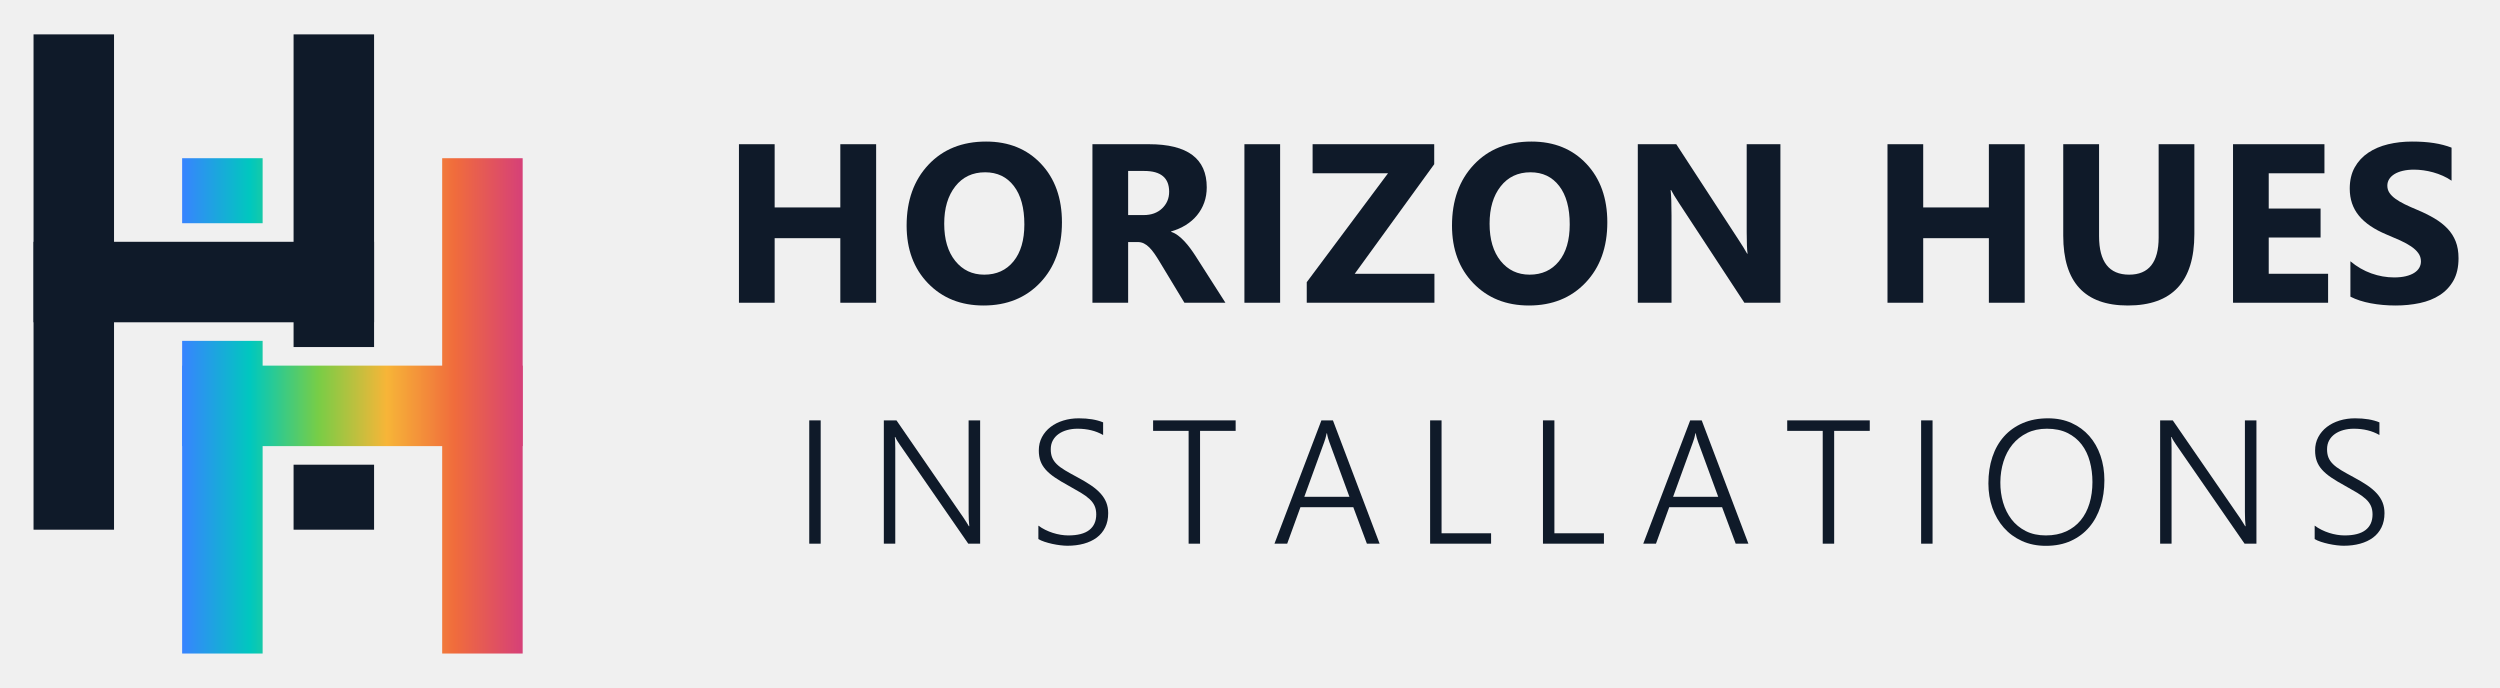
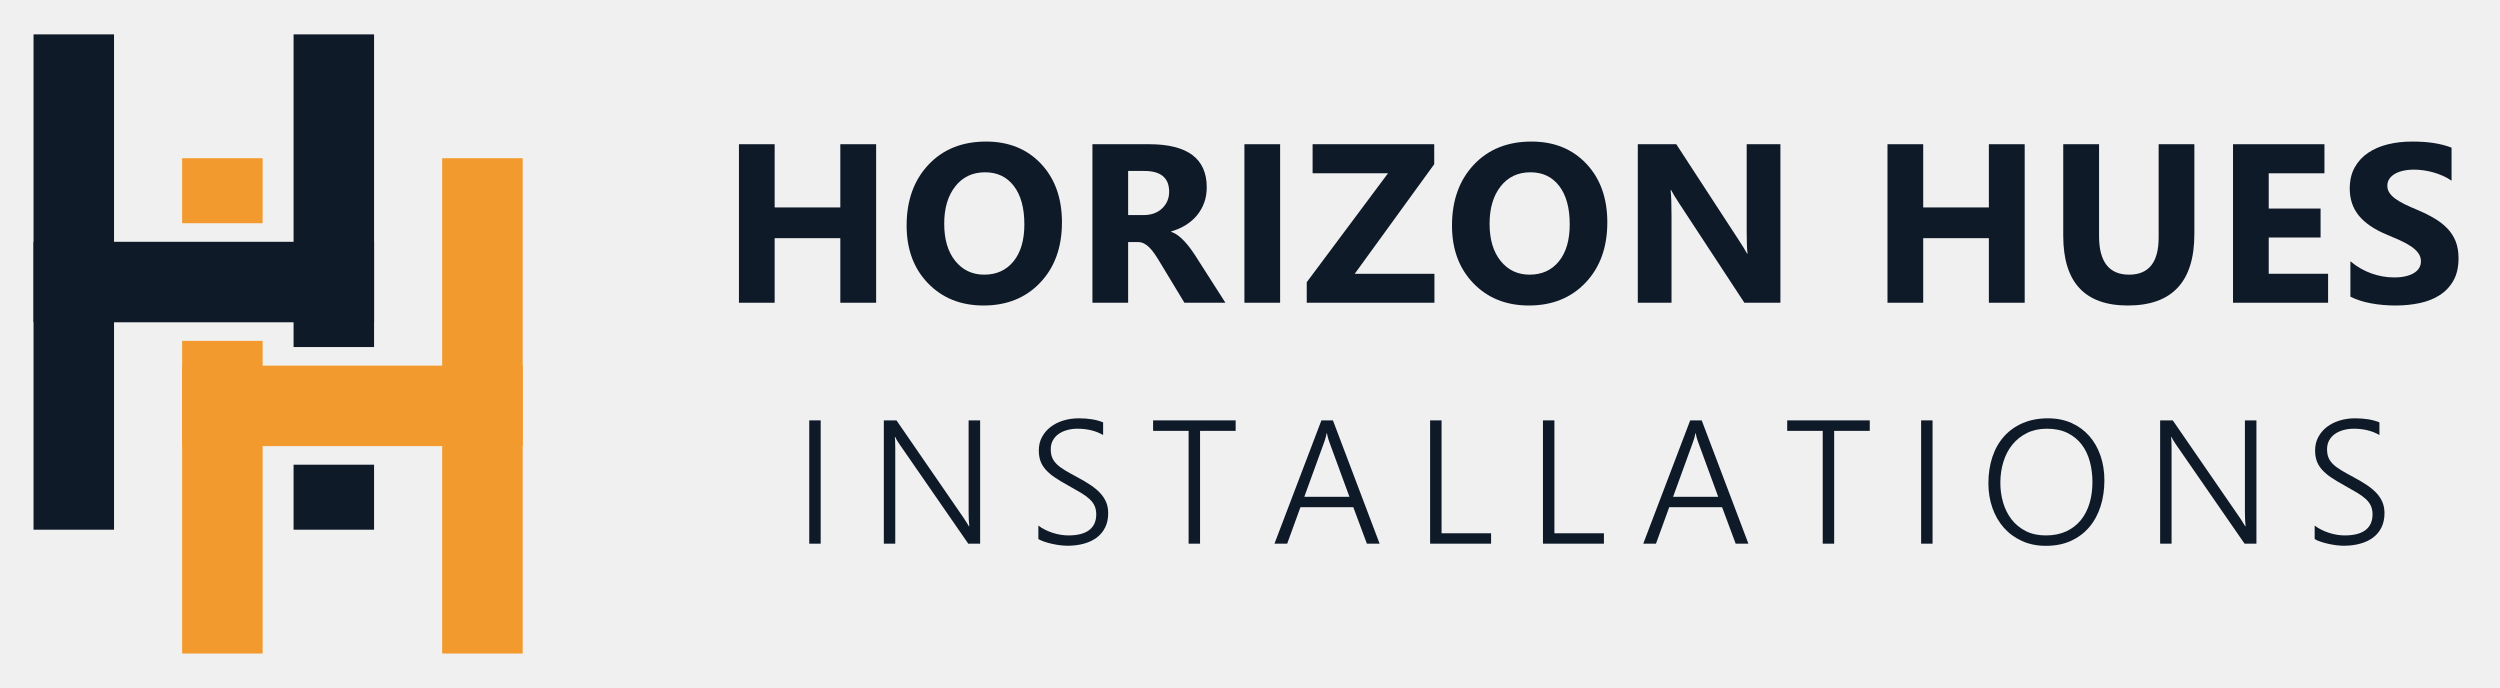
<svg xmlns="http://www.w3.org/2000/svg" viewBox="0 0 596.33 163.69" width="596" height="164">
  <defs>
    <linearGradient id="spec" gradientUnits="userSpaceOnUse" x1="48" y1="0" x2="158" y2="0">
      <stop offset="0" stop-color="#3884FF" />
      <stop offset="0.2" stop-color="#00C8BE" />
      <stop offset="0.4" stop-color="#78CD46" />
      <stop offset="0.6" stop-color="#F7B538" />
      <stop offset="0.8" stop-color="#F06C3C" />
      <stop offset="1" stop-color="#D64078" />
    </linearGradient>
    <mask id="cutB" maskUnits="userSpaceOnUse" x="-20" y="-20" width="198" height="240">
      <rect x="-20" y="-20" width="198" height="240" fill="#FFFFFF" />
      <rect x="78" y="101" width="38" height="38" fill="#000000" />
    </mask>
    <mask id="cutA" maskUnits="userSpaceOnUse" x="-20" y="-20" width="198" height="240">
      <rect x="-20" y="-20" width="198" height="240" fill="#FFFFFF" />
      <rect x="42" y="61" width="38" height="38" fill="#000000" />
    </mask>
  </defs>
  <g transform="translate(8.000 8.000) scale(0.73844)">
    <g mask="url(#cutB)">
      <rect x="0" y="0" width="26" height="160" fill="#0F1A29" />
      <rect x="84" y="0" width="26" height="160" fill="#0F1A29" />
    </g>
    <g mask="url(#cutA)">
-       <rect x="48" y="107" width="110" height="26" fill="url(#spec)" />
-       <rect x="48" y="40" width="26" height="160" fill="url(#spec)" />
-       <rect x="132" y="40" width="26" height="160" fill="url(#spec)" />
+       <rect x="48" y="107" width="110" height="26" fill="#F29A2E" />
+       <rect x="48" y="40" width="26" height="160" fill="#F29A2E" />
+       <rect x="132" y="40" width="26" height="160" fill="#F29A2E" />
    </g>
    <rect x="0" y="67" width="110" height="26" fill="#0F1A29" />
  </g>
  <path transform="translate(171.937 72.013) scale(0.02637 -0.02637)" d="M1405 0H1081V584H487V0H164V1434H487V862H1081V1434H1405Z" fill="#0F1A29" />
  <path transform="translate(214.307 72.013) scale(0.02637 -0.02637)" d="M770 -25Q462 -25 268.0 175.5Q74 376 74 698Q74 1038 271.0 1248.0Q468 1458 793 1458Q1100 1458 1289.5 1257.0Q1479 1056 1479 727Q1479 389 1282.5 182.0Q1086 -25 770 -25ZM784 1180Q614 1180 514.0 1052.5Q414 925 414 715Q414 502 514.0 378.0Q614 254 776 254Q943 254 1041.0 374.5Q1139 495 1139 709Q1139 932 1044.0 1056.0Q949 1180 784 1180Z" fill="#0F1A29" />
  <path transform="translate(256.255 72.013) scale(0.02637 -0.02637)" d="M1367 0H996L773 369Q748 411 725.0 444.0Q702 477 678.5 500.5Q655 524 629.5 536.5Q604 549 574 549H487V0H164V1434H676Q1198 1434 1198 1044Q1198 969 1175.0 905.5Q1152 842 1110.0 791.0Q1068 740 1008.5 703.0Q949 666 876 645V641Q908 631 938.0 608.5Q968 586 996.0 556.0Q1024 526 1049.5 491.5Q1075 457 1096 424ZM487 1192V793H627Q731 793 794 853Q858 914 858 1004Q858 1192 633 1192Z" fill="#0F1A29" />
  <path transform="translate(292.508 72.013) scale(0.02637 -0.02637)" d="M487 0H164V1434H487Z" fill="#0F1A29" />
  <path transform="translate(310.620 72.013) scale(0.02637 -0.02637)" d="M1196 0H41V186L776 1171H94V1434H1194V1253L475 262H1196Z" fill="#0F1A29" />
  <path transform="translate(344.395 72.013) scale(0.02637 -0.02637)" d="M770 -25Q462 -25 268.0 175.5Q74 376 74 698Q74 1038 271.0 1248.0Q468 1458 793 1458Q1100 1458 1289.5 1257.0Q1479 1056 1479 727Q1479 389 1282.5 182.0Q1086 -25 770 -25ZM784 1180Q614 1180 514.0 1052.5Q414 925 414 715Q414 502 514.0 378.0Q614 254 776 254Q943 254 1041.0 374.5Q1139 495 1139 709Q1139 932 1044.0 1056.0Q949 1180 784 1180Z" fill="#0F1A29" />
  <path transform="translate(386.343 72.013) scale(0.02637 -0.02637)" d="M1454 0H1128L537 901Q485 980 465 1020H461Q469 944 469 788V0H164V1434H512L1081 561Q1120 502 1153 444H1157Q1149 494 1149 641V1434H1454Z" fill="#0F1A29" />
  <path transform="translate(445.903 72.013) scale(0.02637 -0.02637)" d="M1405 0H1081V584H487V0H164V1434H487V862H1081V1434H1405Z" fill="#0F1A29" />
  <path transform="translate(488.273 72.013) scale(0.02637 -0.02637)" d="M1333 621Q1333 -25 731 -25Q147 -25 147 606V1434H471V602Q471 254 743 254Q1010 254 1010 590V1434H1333Z" fill="#0F1A29" />
  <path transform="translate(528.322 72.013) scale(0.02637 -0.02637)" d="M1024 0H164V1434H991V1171H487V852H956V590H487V262H1024Z" fill="#0F1A29" />
  <path transform="translate(558.063 72.013) scale(0.02637 -0.02637)" d="M98 55V375Q185 302 287.0 265.5Q389 229 493 229Q554 229 599.5 240.0Q645 251 675.5 270.5Q706 290 721.0 316.5Q736 343 736 374Q736 416 712.0 449.0Q688 482 646.5 510.0Q605 538 548.0 564.0Q491 590 425 617Q257 687 174.5 788.0Q92 889 92 1032Q92 1144 137.0 1224.5Q182 1305 259.5 1357.0Q337 1409 439.0 1433.5Q541 1458 655 1458Q767 1458 853.5 1444.5Q940 1431 1013 1403V1104Q977 1129 934.5 1148.0Q892 1167 847.0 1179.5Q802 1192 757.5 1198.0Q713 1204 673 1204Q618 1204 573.0 1193.5Q528 1183 497.0 1164.0Q466 1145 449.0 1118.5Q432 1092 432 1059Q432 1023 451.0 994.5Q470 966 505.0 940.5Q540 915 590.0 890.5Q640 866 703 840Q789 804 857.5 763.5Q926 723 975.0 672.0Q1024 621 1050.0 555.5Q1076 490 1076 403Q1076 283 1030.5 201.5Q985 120 907.0 69.5Q829 19 725.5 -3.0Q622 -25 507 -25Q389 -25 282.5 -5.0Q176 15 98 55Z" fill="#0F1A29" />
  <path transform="translate(189.217 129.485) scale(0.02051 -0.02051)" d="M319 0H186V1434H319Z" fill="#0F1A29" />
  <path transform="translate(207.008 129.485) scale(0.02051 -0.02051)" d="M1168 0 372 1151Q357 1173 342.5 1196.0Q328 1219 319 1241H314Q316 1223 317.5 1191.0Q319 1159 319 1111V0H186V1434H333L1116 297Q1134 270 1148.5 246.5Q1163 223 1175 203H1180Q1176 236 1174.0 277.0Q1172 318 1172 368V1434H1306V0Z" fill="#0F1A29" />
  <path transform="translate(245.019 129.485) scale(0.02051 -0.02051)" d="M130 210Q166 183 209.5 161.5Q253 140 298.5 125.5Q344 111 390.0 103.5Q436 96 478 96Q641 96 722.0 159.0Q803 222 803 340Q803 397 784.0 439.5Q765 482 725.0 519.0Q685 556 624.0 592.5Q563 629 480 675Q388 725 322.5 769.5Q257 814 215.5 860.5Q174 907 154.5 961.0Q135 1015 135 1084Q135 1171 172.0 1240.0Q209 1309 272.0 1357.5Q335 1406 419.5 1432.0Q504 1458 600 1458Q769 1458 883 1411V1264Q756 1337 585 1337Q521 1337 464.5 1321.5Q408 1306 365.5 1276.0Q323 1246 298.5 1201.5Q274 1157 274 1098Q274 1042 290.5 1001.5Q307 961 343.5 925.0Q380 889 439.5 853.5Q499 818 585 772Q675 724 742.0 678.5Q809 633 853.5 583.5Q898 534 920.0 478.5Q942 423 942 355Q942 261 907.0 189.5Q872 118 809.0 71.0Q746 24 659.0 0.0Q572 -24 468 -24Q434 -24 387.0 -18.5Q340 -13 292.0 -2.5Q244 8 200.5 22.5Q157 37 130 54Z" fill="#0F1A29" />
  <path transform="translate(274.027 129.485) scale(0.02051 -0.02051)" d="M596 1312V0H463V1312H50V1434H1010V1312Z" fill="#0F1A29" />
  <path transform="translate(303.179 129.485) scale(0.02051 -0.02051)" d="M1115 0 957 424H342L188 0H40L586 1434H720L1263 0ZM678 1183Q671 1202 663.5 1227.0Q656 1252 651 1284H647Q641 1252 633.5 1227.0Q626 1202 619 1183L387 545H912Z" fill="#0F1A29" />
  <path transform="translate(337.314 129.485) scale(0.02051 -0.02051)" d="M186 0V1434H319V121H895V0Z" fill="#0F1A29" />
  <path transform="translate(364.231 129.485) scale(0.02051 -0.02051)" d="M186 0V1434H319V121H895V0Z" fill="#0F1A29" />
  <path transform="translate(391.147 129.485) scale(0.02051 -0.02051)" d="M1115 0 957 424H342L188 0H40L586 1434H720L1263 0ZM678 1183Q671 1202 663.5 1227.0Q656 1252 651 1284H647Q641 1252 633.5 1227.0Q626 1202 619 1183L387 545H912Z" fill="#0F1A29" />
  <path transform="translate(425.282 129.485) scale(0.02051 -0.02051)" d="M596 1312V0H463V1312H50V1434H1010V1312Z" fill="#0F1A29" />
  <path transform="translate(454.434 129.485) scale(0.02051 -0.02051)" d="M319 0H186V1434H319Z" fill="#0F1A29" />
  <path transform="translate(472.225 129.485) scale(0.02051 -0.02051)" d="M770 -25Q615 -25 491.0 31.5Q367 88 280.5 186.0Q194 284 147.5 416.5Q101 549 101 701Q101 869 147.5 1008.5Q194 1148 283.0 1247.5Q372 1347 501.0 1402.5Q630 1458 795 1458Q947 1458 1068.0 1403.5Q1189 1349 1274.0 1252.5Q1359 1156 1404.5 1024.0Q1450 892 1450 737Q1450 574 1405.5 434.5Q1361 295 1274.5 193.0Q1188 91 1061.5 33.0Q935 -25 770 -25ZM781 1337Q651 1337 550.5 1287.5Q450 1238 381.0 1153.5Q312 1069 276.5 955.5Q241 842 240 714Q239 592 271.5 480.5Q304 369 369.5 283.5Q435 198 535.0 147.0Q635 96 769 96Q903 96 1004.5 142.5Q1106 189 1174.0 271.5Q1242 354 1276.5 468.0Q1311 582 1311 717Q1311 843 1280.5 956.0Q1250 1069 1185.5 1153.5Q1121 1238 1021.0 1287.5Q921 1337 781 1337Z" fill="#0F1A29" />
  <path transform="translate(511.446 129.485) scale(0.02051 -0.02051)" d="M1168 0 372 1151Q357 1173 342.5 1196.0Q328 1219 319 1241H314Q316 1223 317.5 1191.0Q319 1159 319 1111V0H186V1434H333L1116 297Q1134 270 1148.5 246.5Q1163 223 1175 203H1180Q1176 236 1174.0 277.0Q1172 318 1172 368V1434H1306V0Z" fill="#0F1A29" />
  <path transform="translate(549.457 129.485) scale(0.02051 -0.02051)" d="M130 210Q166 183 209.5 161.5Q253 140 298.5 125.5Q344 111 390.0 103.5Q436 96 478 96Q641 96 722.0 159.0Q803 222 803 340Q803 397 784.0 439.5Q765 482 725.0 519.0Q685 556 624.0 592.5Q563 629 480 675Q388 725 322.5 769.5Q257 814 215.5 860.5Q174 907 154.5 961.0Q135 1015 135 1084Q135 1171 172.0 1240.0Q209 1309 272.0 1357.5Q335 1406 419.5 1432.0Q504 1458 600 1458Q769 1458 883 1411V1264Q756 1337 585 1337Q521 1337 464.5 1321.5Q408 1306 365.5 1276.0Q323 1246 298.5 1201.5Q274 1157 274 1098Q274 1042 290.5 1001.5Q307 961 343.5 925.0Q380 889 439.5 853.5Q499 818 585 772Q675 724 742.0 678.5Q809 633 853.5 583.5Q898 534 920.0 478.5Q942 423 942 355Q942 261 907.0 189.5Q872 118 809.0 71.0Q746 24 659.0 0.0Q572 -24 468 -24Q434 -24 387.0 -18.5Q340 -13 292.0 -2.5Q244 8 200.5 22.5Q157 37 130 54Z" fill="#0F1A29" />
</svg>
